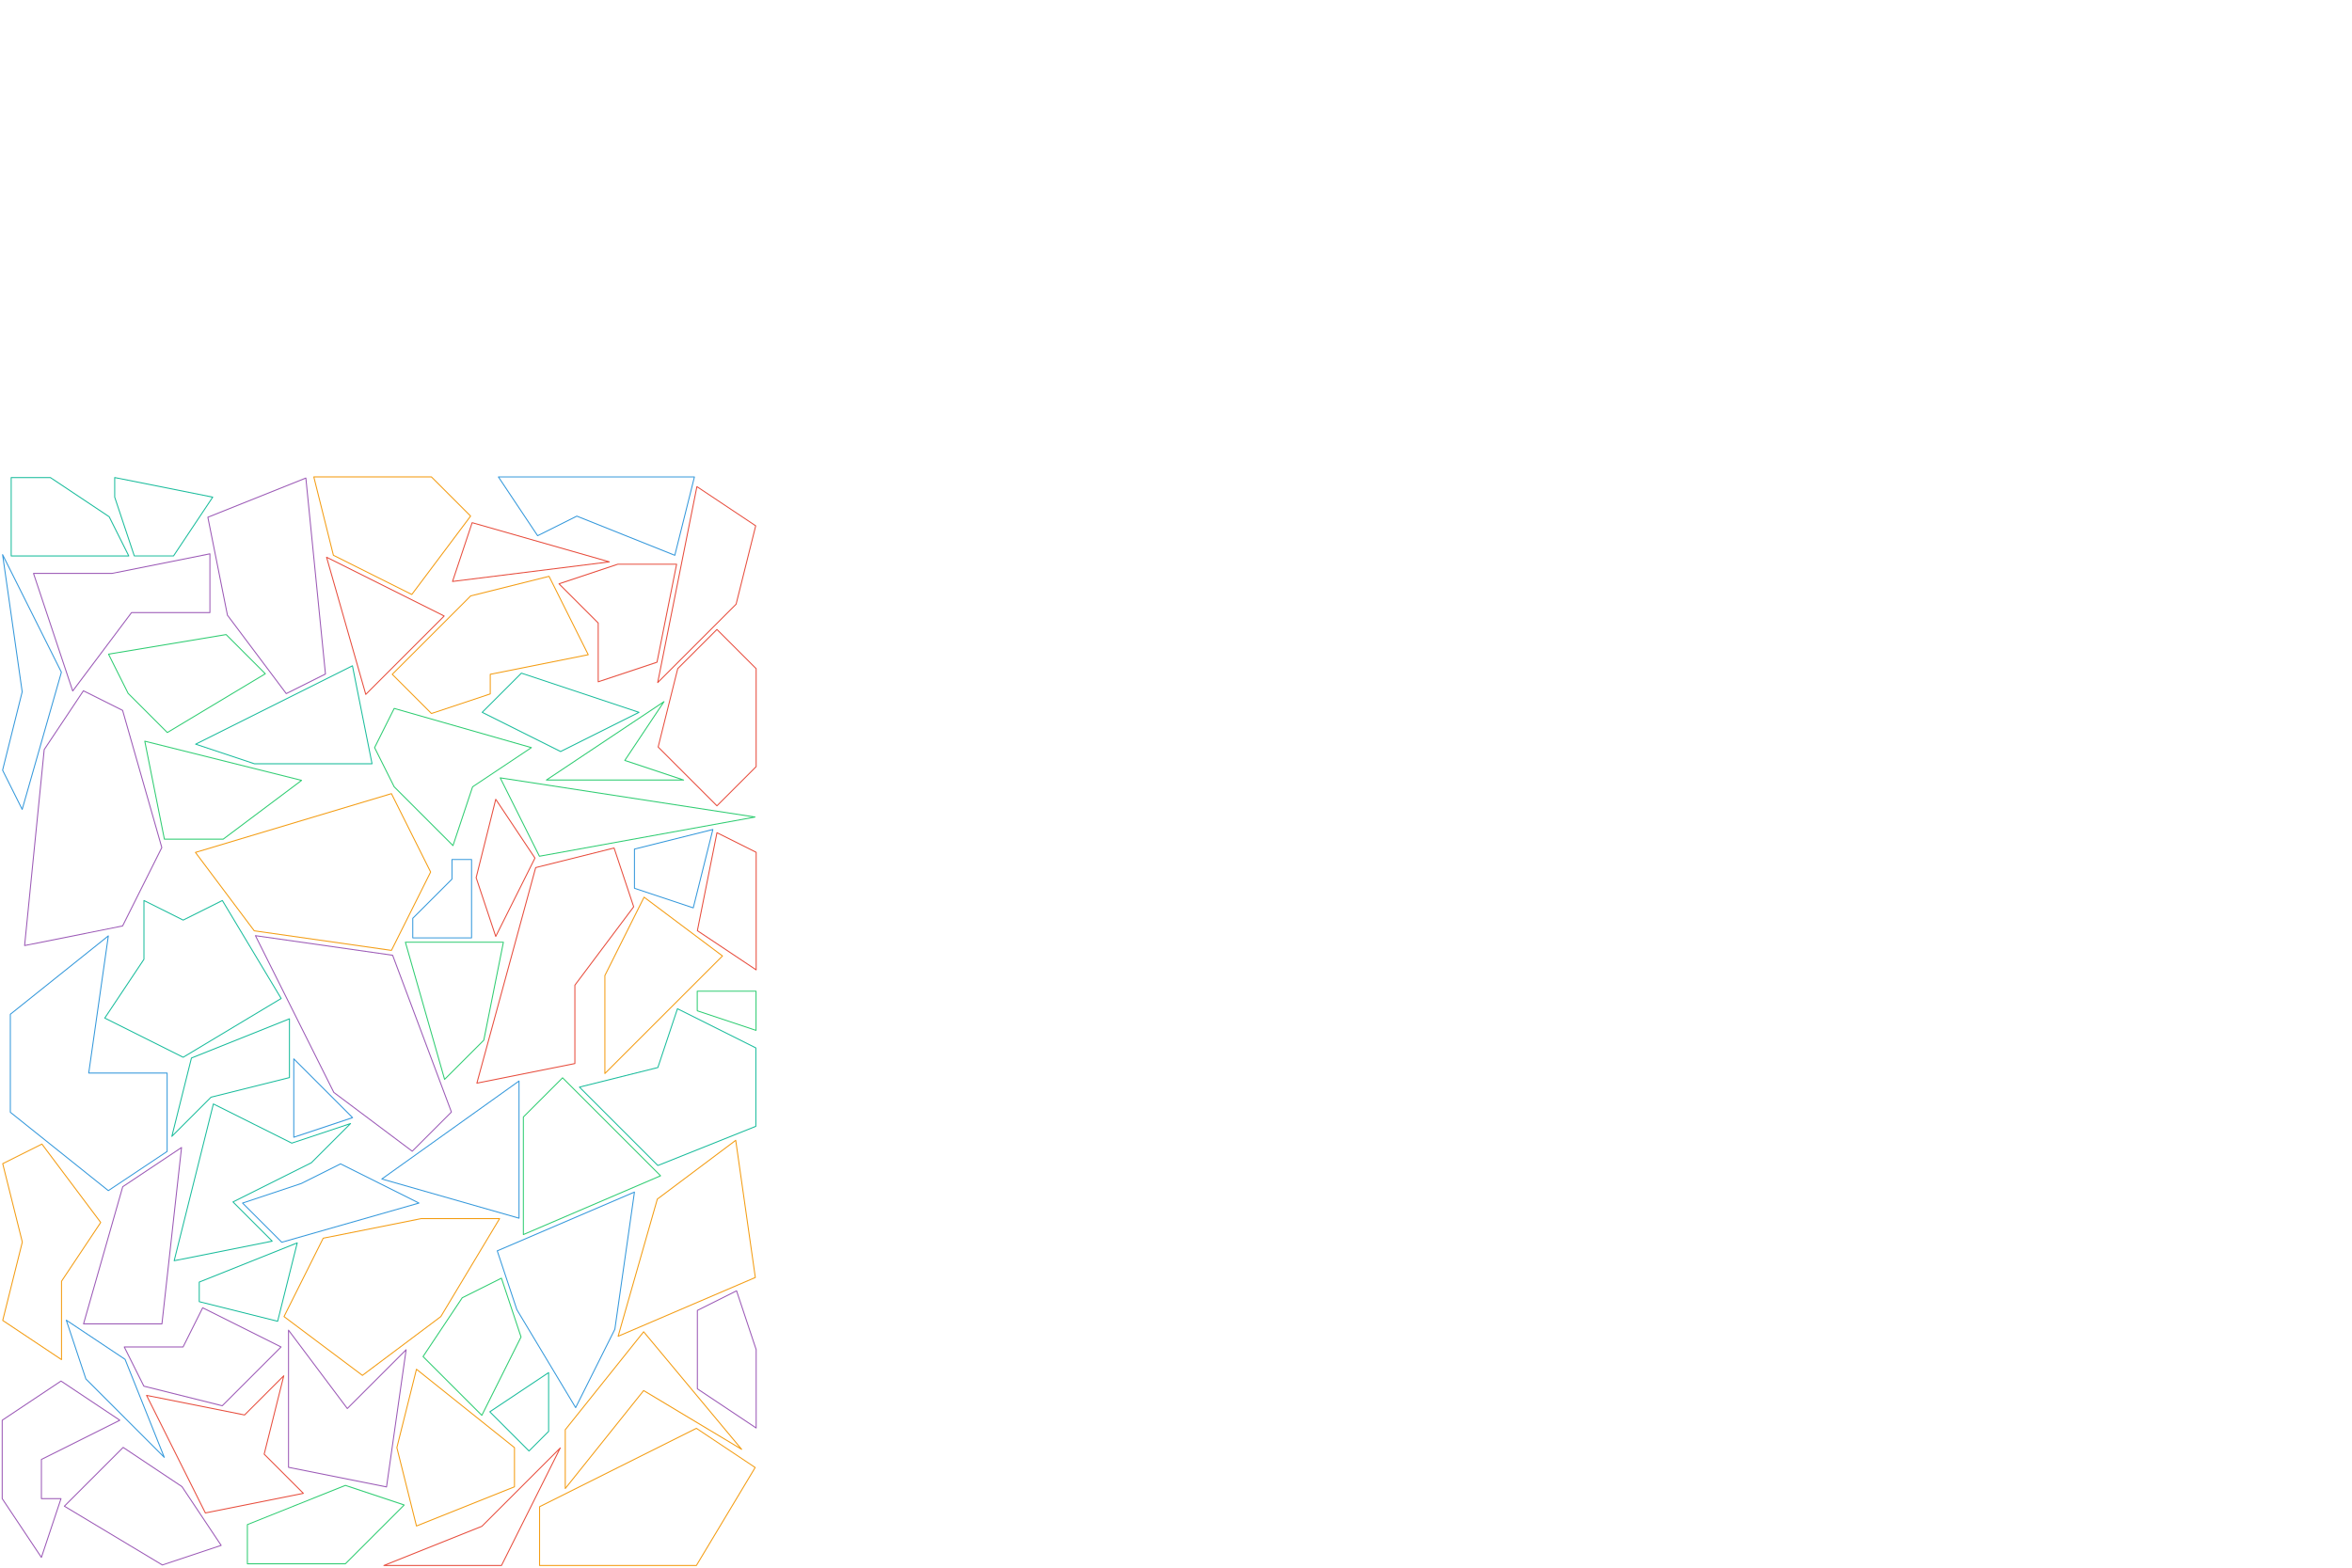
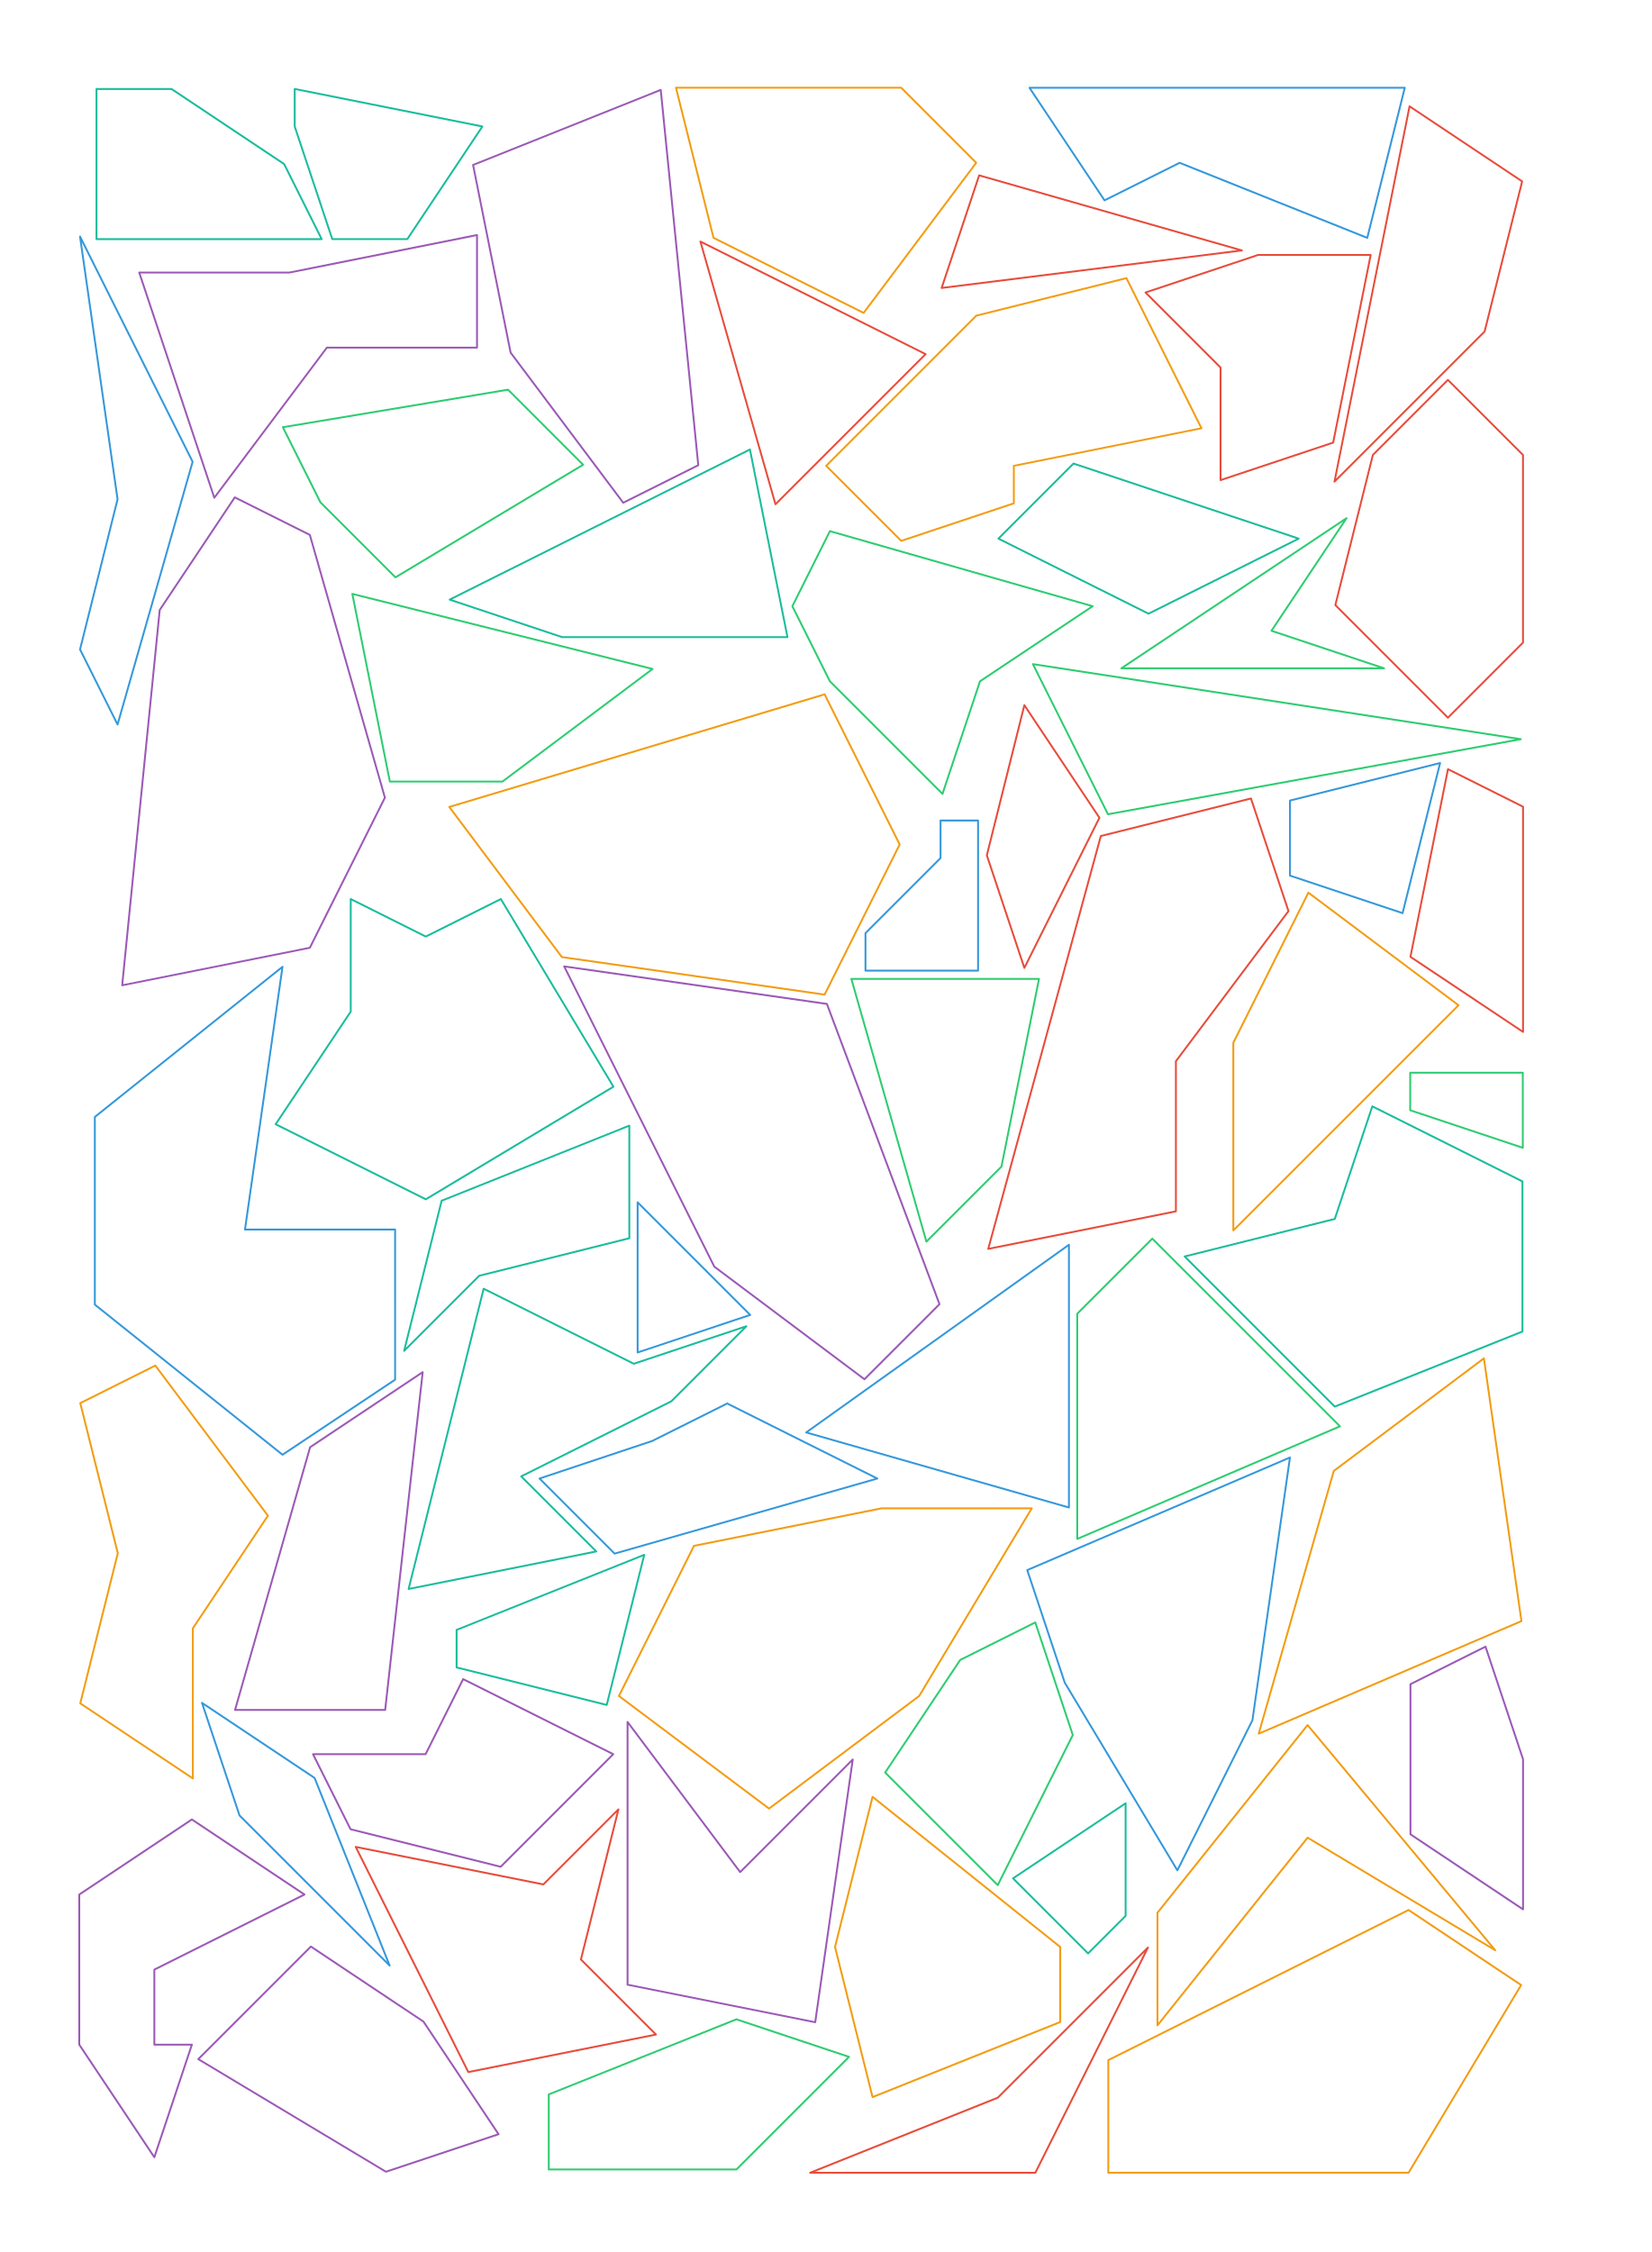
- <svg xmlns="http://www.w3.org/2000/svg" width="600mm" height="400mm" viewBox="0 0 600 400">
+ <svg xmlns="http://www.w3.org/2000/svg" viewBox="-10 110 220 300">
  <g id="sheet-1" transform="translate(0, 0)">
    <g id="part-0-0">
      <path id="polygon1_0" d="M167.781 174.162L177.781 124.162 192.781 134.162 187.781 154.162 167.781 174.162Z" fill="none" stroke="#e74c3c" stroke-width="0.25" stroke-linejoin="round" stroke-linecap="round" />
    </g>
    <g id="part-0-1">
      <path id="polygon2_0" d="M132.403 275.824L132.403 310.824 97.403 300.824 132.403 275.824Z" fill="none" stroke="#3498db" stroke-width="0.25" stroke-linejoin="round" stroke-linecap="round" />
    </g>
    <g id="part-0-2">
      <path id="polygon3_0" d="M127.918 326.13L132.918 341.13 122.918 361.13 107.918 346.13 117.918 331.13 127.918 326.13Z" fill="none" stroke="#2ecc71" stroke-width="0.25" stroke-linejoin="round" stroke-linecap="round" />
    </g>
    <g id="part-0-3">
      <path id="polygon4_0" d="M167.686 305.953L187.686 290.953 192.686 325.953 157.686 340.953 167.686 305.953Z" fill="none" stroke="#f39c12" stroke-width="0.25" stroke-linejoin="round" stroke-linecap="round" />
    </g>
    <g id="part-0-4">
      <path id="polygon5_0" d="M6.278 241.257L11.278 191.257 21.278 176.257 31.278 181.257 41.278 216.257 31.278 236.257 6.278 241.257Z" fill="none" stroke="#9b59b6" stroke-width="0.25" stroke-linejoin="round" stroke-linecap="round" />
    </g>
    <g id="part-0-5">
      <path id="polygon6_0" d="M50.827 327.125L75.827 317.125 70.827 337.125 50.827 332.125 50.827 327.125Z" fill="none" stroke="#1abc9c" stroke-width="0.25" stroke-linejoin="round" stroke-linecap="round" />
    </g>
    <g id="part-0-6">
      <path id="polygon7_0" d="M93.309 177.177L83.309 142.177 113.309 157.177 93.309 177.177Z" fill="none" stroke="#e74c3c" stroke-width="0.25" stroke-linejoin="round" stroke-linecap="round" />
    </g>
    <g id="part-0-7">
      <path id="polygon8_0" d="M106.877 306.964L71.877 316.964 61.877 306.964 76.877 301.964 86.877 296.964 106.877 306.964Z" fill="none" stroke="#3498db" stroke-width="0.25" stroke-linejoin="round" stroke-linecap="round" />
    </g>
    <g id="part-0-8">
      <path id="polygon9_0" d="M133.511 315.006L133.511 285.006 143.511 275.006 168.511 300.006 133.511 315.006Z" fill="none" stroke="#2ecc71" stroke-width="0.25" stroke-linejoin="round" stroke-linecap="round" />
    </g>
    <g id="part-0-9">
      <path id="polygon10_0" d="M177.648 399.44L137.648 399.44 137.648 384.44 177.648 364.44 192.648 374.44 177.648 399.44Z" fill="none" stroke="#f39c12" stroke-width="0.25" stroke-linejoin="round" stroke-linecap="round" />
    </g>
    <g id="part-0-10">
      <path id="polygon11_0" d="M73.603 374.392L73.603 339.392 88.603 359.392 103.603 344.392 98.603 379.392 73.603 374.392Z" fill="none" stroke="#9b59b6" stroke-width="0.25" stroke-linejoin="round" stroke-linecap="round" />
    </g>
    <g id="part-0-11">
      <path id="polygon12_0" d="M54.433 281.675L74.433 291.675 89.433 286.675 79.433 296.675 59.433 306.675 69.433 316.675 44.433 321.675 54.433 281.675Z" fill="none" stroke="#1abc9c" stroke-width="0.25" stroke-linejoin="round" stroke-linecap="round" />
    </g>
    <g id="part-0-12">
      <path id="polygon13_0" d="M142.928 369.442L127.928 399.442 97.928 399.442 122.928 389.442 142.928 369.442Z" fill="none" stroke="#e74c3c" stroke-width="0.25" stroke-linejoin="round" stroke-linecap="round" />
    </g>
    <g id="part-0-13">
      <path id="polygon14_0" d="M127.146 121.689L177.146 121.689 172.146 141.689 147.146 131.689 137.146 136.689 127.146 121.689Z" fill="none" stroke="#3498db" stroke-width="0.25" stroke-linejoin="round" stroke-linecap="round" />
    </g>
    <g id="part-0-14">
      <path id="polygon15_0" d="M67.684 171.911L42.684 186.911 32.684 176.911 27.684 166.911 57.684 161.911 67.684 171.911Z" fill="none" stroke="#2ecc71" stroke-width="0.25" stroke-linejoin="round" stroke-linecap="round" />
    </g>
    <g id="part-0-15">
      <path id="polygon16_0" d="M92.452 350.93L72.452 335.93 82.452 315.93 107.452 310.93 127.452 310.93 112.452 335.93 92.452 350.93Z" fill="none" stroke="#f39c12" stroke-width="0.25" stroke-linejoin="round" stroke-linecap="round" />
    </g>
    <g id="part-0-16">
      <path id="polygon17_0" d="M53.549 156.308L33.549 156.308 18.549 176.308 8.549 146.308 28.549 146.308 53.549 141.308 53.549 156.308Z" fill="none" stroke="#9b59b6" stroke-width="0.25" stroke-linejoin="round" stroke-linecap="round" />
    </g>
    <g id="part-0-17">
      <path id="polygon18_0" d="M94.908 194.878L64.908 194.878 49.908 189.878 89.908 169.878 94.908 194.878Z" fill="none" stroke="#1abc9c" stroke-width="0.25" stroke-linejoin="round" stroke-linecap="round" />
    </g>
    <g id="part-0-18">
      <path id="polygon19_0" d="M156.653 216.369L161.653 231.369 146.653 251.369 146.653 271.369 121.653 276.369 136.653 221.369 156.653 216.369Z" fill="none" stroke="#e74c3c" stroke-width="0.25" stroke-linejoin="round" stroke-linecap="round" />
    </g>
    <g id="part-0-19">
      <path id="polygon20_0" d="M27.636 303.793L2.635 283.793 2.635 258.793 27.635 238.793 22.635 273.793 42.635 273.793 42.636 293.793 27.636 303.793Z" fill="none" stroke="#3498db" stroke-width="0.25" stroke-linejoin="round" stroke-linecap="round" />
    </g>
    <g id="part-0-20">
      <path id="polygon21_0" d="M76.936 199.115L56.936 214.115 41.936 214.115 36.936 189.115 76.936 199.115Z" fill="none" stroke="#2ecc71" stroke-width="0.25" stroke-linejoin="round" stroke-linecap="round" />
    </g>
    <g id="part-0-21">
      <path id="polygon22_0" d="M109.856 222.497L99.856 242.497 64.856 237.497 49.856 217.497 99.856 202.497 109.856 222.497Z" fill="none" stroke="#f39c12" stroke-width="0.25" stroke-linejoin="round" stroke-linecap="round" />
    </g>
    <g id="part-0-22">
      <path id="polygon23_0" d="M105.16 293.737L85.16 278.737 65.16 238.737 100.16 243.737 115.16 283.737 105.16 293.737Z" fill="none" stroke="#9b59b6" stroke-width="0.25" stroke-linejoin="round" stroke-linecap="round" />
    </g>
    <g id="part-0-23">
      <path id="polygon24_0" d="M12.855 121.855L27.855 131.855 32.855 141.855 2.855 141.855 2.855 121.855 12.855 121.855Z" fill="none" stroke="#1abc9c" stroke-width="0.25" stroke-linejoin="round" stroke-linecap="round" />
    </g>
    <g id="part-0-24">
      <path id="polygon25_0" d="M120.444 133.361L155.444 143.361 115.444 148.361 120.444 133.361Z" fill="none" stroke="#e74c3c" stroke-width="0.25" stroke-linejoin="round" stroke-linecap="round" />
    </g>
    <g id="part-0-25">
      <path id="polygon26_0" d="M41.909 371.846L21.909 351.846 16.909 336.846 31.909 346.846 41.909 371.846Z" fill="none" stroke="#3498db" stroke-width="0.25" stroke-linejoin="round" stroke-linecap="round" />
    </g>
    <g id="part-0-26">
      <path id="polygon27_0" d="M103.417 240.405L128.417 240.405 123.417 265.405 113.417 275.405 103.417 240.405Z" fill="none" stroke="#2ecc71" stroke-width="0.25" stroke-linejoin="round" stroke-linecap="round" />
    </g>
    <g id="part-0-27">
      <path id="polygon28_0" d="M189.197 369.804L164.197 354.804 144.197 379.804 144.197 364.804 164.197 339.804 189.197 369.804Z" fill="none" stroke="#f39c12" stroke-width="0.25" stroke-linejoin="round" stroke-linecap="round" />
    </g>
    <g id="part-0-28">
      <path id="polygon29_0" d="M10.562 397.38L0.562 382.38 0.562 362.38 15.562 352.38 30.562 362.38 10.562 372.38 10.562 382.38 15.562 382.38 10.562 397.38Z" fill="none" stroke="#9b59b6" stroke-width="0.25" stroke-linejoin="round" stroke-linecap="round" />
    </g>
    <g id="part-0-29">
      <path id="polygon30_0" d="M26.723 259.765L36.723 244.765 36.723 229.765 46.723 234.765 56.723 229.765 71.723 254.765 46.723 269.765 26.723 259.765Z" fill="none" stroke="#1abc9c" stroke-width="0.25" stroke-linejoin="round" stroke-linecap="round" />
    </g>
    <g id="part-0-30">
      <path id="polygon31_0" d="M52.389 386.033L37.389 356.033 62.389 361.033 72.389 351.033 67.389 371.033 77.389 381.033 52.389 386.033Z" fill="none" stroke="#e74c3c" stroke-width="0.25" stroke-linejoin="round" stroke-linecap="round" />
    </g>
    <g id="part-0-31">
      <path id="polygon32_0" d="M74.944 270.169L89.944 285.169 74.944 290.169 74.944 270.169Z" fill="none" stroke="#3498db" stroke-width="0.25" stroke-linejoin="round" stroke-linecap="round" />
    </g>
    <g id="part-0-32">
      <path id="polygon33_0" d="M127.606 198.471L192.606 208.471 137.606 218.471 127.606 198.471Z" fill="none" stroke="#2ecc71" stroke-width="0.25" stroke-linejoin="round" stroke-linecap="round" />
    </g>
    <g id="part-0-33">
      <path id="polygon34_0" d="M80.052 121.682L110.052 121.682 120.052 131.682 105.052 151.682 85.052 141.682 80.052 121.682Z" fill="none" stroke="#f39c12" stroke-width="0.25" stroke-linejoin="round" stroke-linecap="round" />
    </g>
    <g id="part-0-34">
      <path id="polygon35_0" d="M187.9 329.357L192.9 344.357 192.9 364.357 177.9 354.357 177.9 334.357 187.9 329.357Z" fill="none" stroke="#9b59b6" stroke-width="0.25" stroke-linejoin="round" stroke-linecap="round" />
    </g>
    <g id="part-0-35">
      <path id="polygon36_0" d="M73.838 274.952L53.838 279.952 43.838 289.952 48.838 269.952 73.838 259.952 73.838 274.952Z" fill="none" stroke="#1abc9c" stroke-width="0.25" stroke-linejoin="round" stroke-linecap="round" />
    </g>
    <g id="part-0-36">
      <path id="polygon37_0" d="M182.893 205.609L167.893 190.609 172.893 170.609 182.893 160.609 192.893 170.609 192.893 195.609 182.893 205.609Z" fill="none" stroke="#e74c3c" stroke-width="0.25" stroke-linejoin="round" stroke-linecap="round" />
    </g>
    <g id="part-0-37">
      <path id="polygon38_0" d="M105.298 234.304L115.298 224.304 115.298 219.304 120.298 219.304 120.298 239.304 105.298 239.304 105.298 234.304Z" fill="none" stroke="#3498db" stroke-width="0.25" stroke-linejoin="round" stroke-linecap="round" />
    </g>
    <g id="part-0-38">
      <path id="polygon39_0" d="M192.868 262.902L177.868 257.902 177.868 252.902 192.868 252.902 192.868 262.902Z" fill="none" stroke="#2ecc71" stroke-width="0.25" stroke-linejoin="round" stroke-linecap="round" />
    </g>
    <g id="part-0-39">
      <path id="polygon40_0" d="M150.063 167.052L125.063 172.052 125.063 177.052 110.063 182.052 100.063 172.052 120.063 152.052 140.063 147.052 150.063 167.052Z" fill="none" stroke="#f39c12" stroke-width="0.25" stroke-linejoin="round" stroke-linecap="round" />
    </g>
    <g id="part-0-40">
      <path id="polygon41_0" d="M21.312 337.79L31.312 302.79 46.312 292.79 41.312 337.79 21.312 337.79Z" fill="none" stroke="#9b59b6" stroke-width="0.25" stroke-linejoin="round" stroke-linecap="round" />
    </g>
    <g id="part-0-41">
      <path id="polygon42_0" d="M147.821 277.381L167.821 272.381 172.821 257.381 192.821 267.381 192.821 287.381 167.821 297.381 147.821 277.381Z" fill="none" stroke="#1abc9c" stroke-width="0.25" stroke-linejoin="round" stroke-linecap="round" />
    </g>
    <g id="part-0-42">
      <path id="polygon43_0" d="M192.9 247.465L177.9 237.465 182.9 212.465 192.9 217.465 192.9 247.465Z" fill="none" stroke="#e74c3c" stroke-width="0.25" stroke-linejoin="round" stroke-linecap="round" />
    </g>
    <g id="part-0-43">
      <path id="polygon44_0" d="M161.851 226.645L161.851 216.645 181.851 211.645 176.851 231.645 161.851 226.645Z" fill="none" stroke="#3498db" stroke-width="0.25" stroke-linejoin="round" stroke-linecap="round" />
    </g>
    <g id="part-0-44">
      <path id="polygon45_0" d="M100.559 180.757L135.559 190.757 120.559 200.757 115.559 215.757 100.559 200.757 95.559 190.757 100.559 180.757Z" fill="none" stroke="#2ecc71" stroke-width="0.25" stroke-linejoin="round" stroke-linecap="round" />
    </g>
    <g id="part-0-45">
      <path id="polygon46_0" d="M184.304 243.916L154.304 273.916 154.304 248.916 164.304 228.916 184.304 243.916Z" fill="none" stroke="#f39c12" stroke-width="0.25" stroke-linejoin="round" stroke-linecap="round" />
    </g>
    <g id="part-0-46">
      <path id="polygon47_0" d="M78.024 121.974L83.024 171.974 73.024 176.974 58.024 156.974 53.024 131.974 78.024 121.974Z" fill="none" stroke="#9b59b6" stroke-width="0.25" stroke-linejoin="round" stroke-linecap="round" />
    </g>
    <g id="part-0-47">
      <path id="polygon48_0" d="M54.263 126.849L44.263 141.849 34.263 141.849 29.262 126.849 29.262 121.849 54.263 126.849Z" fill="none" stroke="#1abc9c" stroke-width="0.25" stroke-linejoin="round" stroke-linecap="round" />
    </g>
    <g id="part-0-48">
      <path id="polygon49_0" d="M126.466 238.94L121.466 223.94 126.466 203.94 136.466 218.94 126.466 238.94Z" fill="none" stroke="#e74c3c" stroke-width="0.25" stroke-linejoin="round" stroke-linecap="round" />
    </g>
    <g id="part-0-49">
      <path id="polygon50_0" d="M5.662 206.516L0.662 196.516 5.662 176.516 0.662 141.516 15.662 171.516 5.662 206.516Z" fill="none" stroke="#3498db" stroke-width="0.25" stroke-linejoin="round" stroke-linecap="round" />
    </g>
    <g id="part-0-50">
      <path id="polygon51_0" d="M63.107 399.004L63.107 389.004 88.107 379.004 103.107 384.004 88.107 399.004 63.107 399.004Z" fill="none" stroke="#2ecc71" stroke-width="0.25" stroke-linejoin="round" stroke-linecap="round" />
    </g>
    <g id="part-0-51">
      <path id="polygon52_0" d="M101.242 369.365L106.242 349.365 131.242 369.365 131.242 379.365 106.242 389.365 101.242 369.365Z" fill="none" stroke="#f39c12" stroke-width="0.25" stroke-linejoin="round" stroke-linecap="round" />
    </g>
    <g id="part-0-52">
      <path id="polygon53_0" d="M51.7 333.683L71.7 343.683 56.7 358.683 36.7 353.683 31.7 343.683 46.7 343.683 51.7 333.683Z" fill="none" stroke="#9b59b6" stroke-width="0.25" stroke-linejoin="round" stroke-linecap="round" />
    </g>
    <g id="part-0-53">
      <path id="polygon54_0" d="M133.009 171.753L163.009 181.753 143.009 191.753 123.009 181.753 133.009 171.753Z" fill="none" stroke="#1abc9c" stroke-width="0.25" stroke-linejoin="round" stroke-linecap="round" />
    </g>
    <g id="part-0-54">
      <path id="polygon55_0" d="M142.603 148.962L157.603 143.962 172.603 143.962 167.603 168.962 152.603 173.962 152.603 158.962 142.603 148.962Z" fill="none" stroke="#e74c3c" stroke-width="0.25" stroke-linejoin="round" stroke-linecap="round" />
    </g>
    <g id="part-0-55">
      <path id="polygon56_0" d="M161.849 304.16L156.849 339.16 146.849 359.16 131.849 334.16 126.849 319.16 161.849 304.16Z" fill="none" stroke="#3498db" stroke-width="0.25" stroke-linejoin="round" stroke-linecap="round" />
    </g>
    <g id="part-0-56">
      <path id="polygon57_0" d="M174.387 199.028L139.387 199.028 169.387 179.028 159.387 194.028 174.387 199.028Z" fill="none" stroke="#2ecc71" stroke-width="0.25" stroke-linejoin="round" stroke-linecap="round" />
    </g>
    <g id="part-0-57">
      <path id="polygon58_0" d="M10.694 291.913L25.694 311.913 15.694 326.913 15.694 346.913 0.694 336.913 5.694 316.913 0.694 296.913 10.694 291.913Z" fill="none" stroke="#f39c12" stroke-width="0.25" stroke-linejoin="round" stroke-linecap="round" />
    </g>
    <g id="part-0-58">
      <path id="polygon59_0" d="M41.417 399.309L16.417 384.309 31.417 369.309 46.417 379.309 56.417 394.309 41.417 399.309Z" fill="none" stroke="#9b59b6" stroke-width="0.25" stroke-linejoin="round" stroke-linecap="round" />
    </g>
    <g id="part-0-59">
      <path id="polygon60_0" d="M124.954 360.224L139.954 350.224 139.954 365.224 134.954 370.224 124.954 360.224Z" fill="none" stroke="#1abc9c" stroke-width="0.25" stroke-linejoin="round" stroke-linecap="round" />
    </g>
  </g>
</svg>
